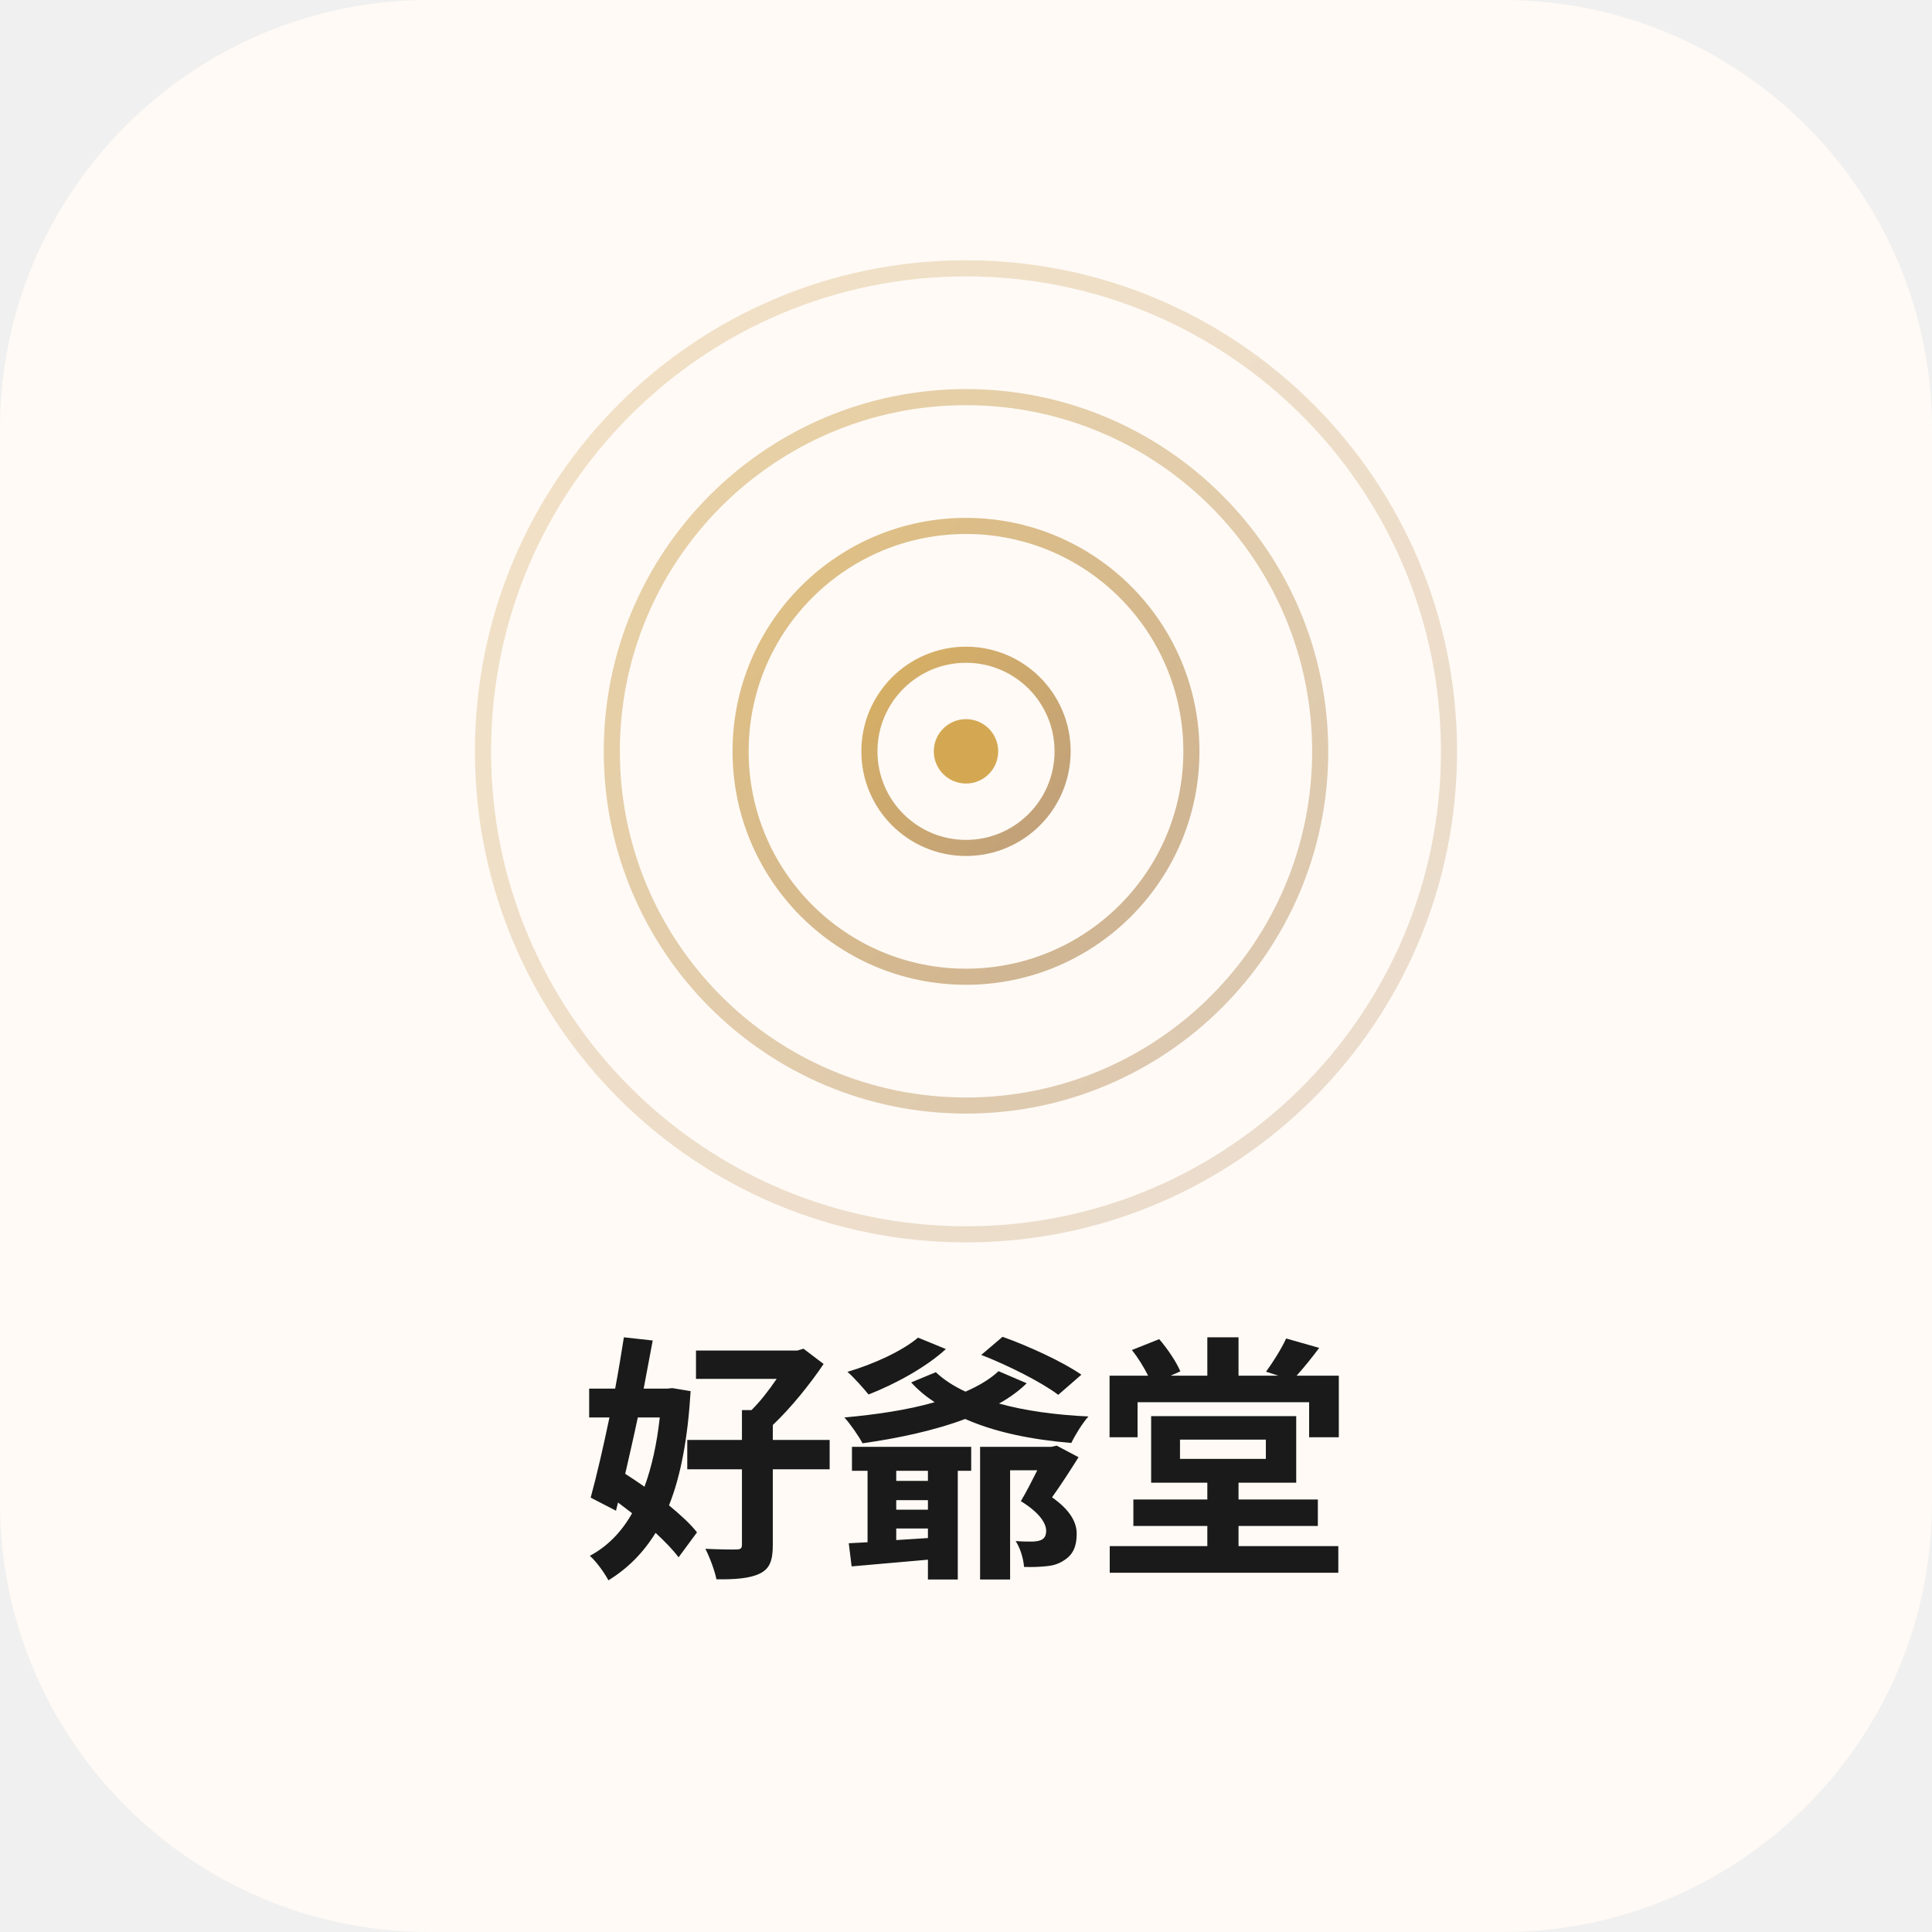
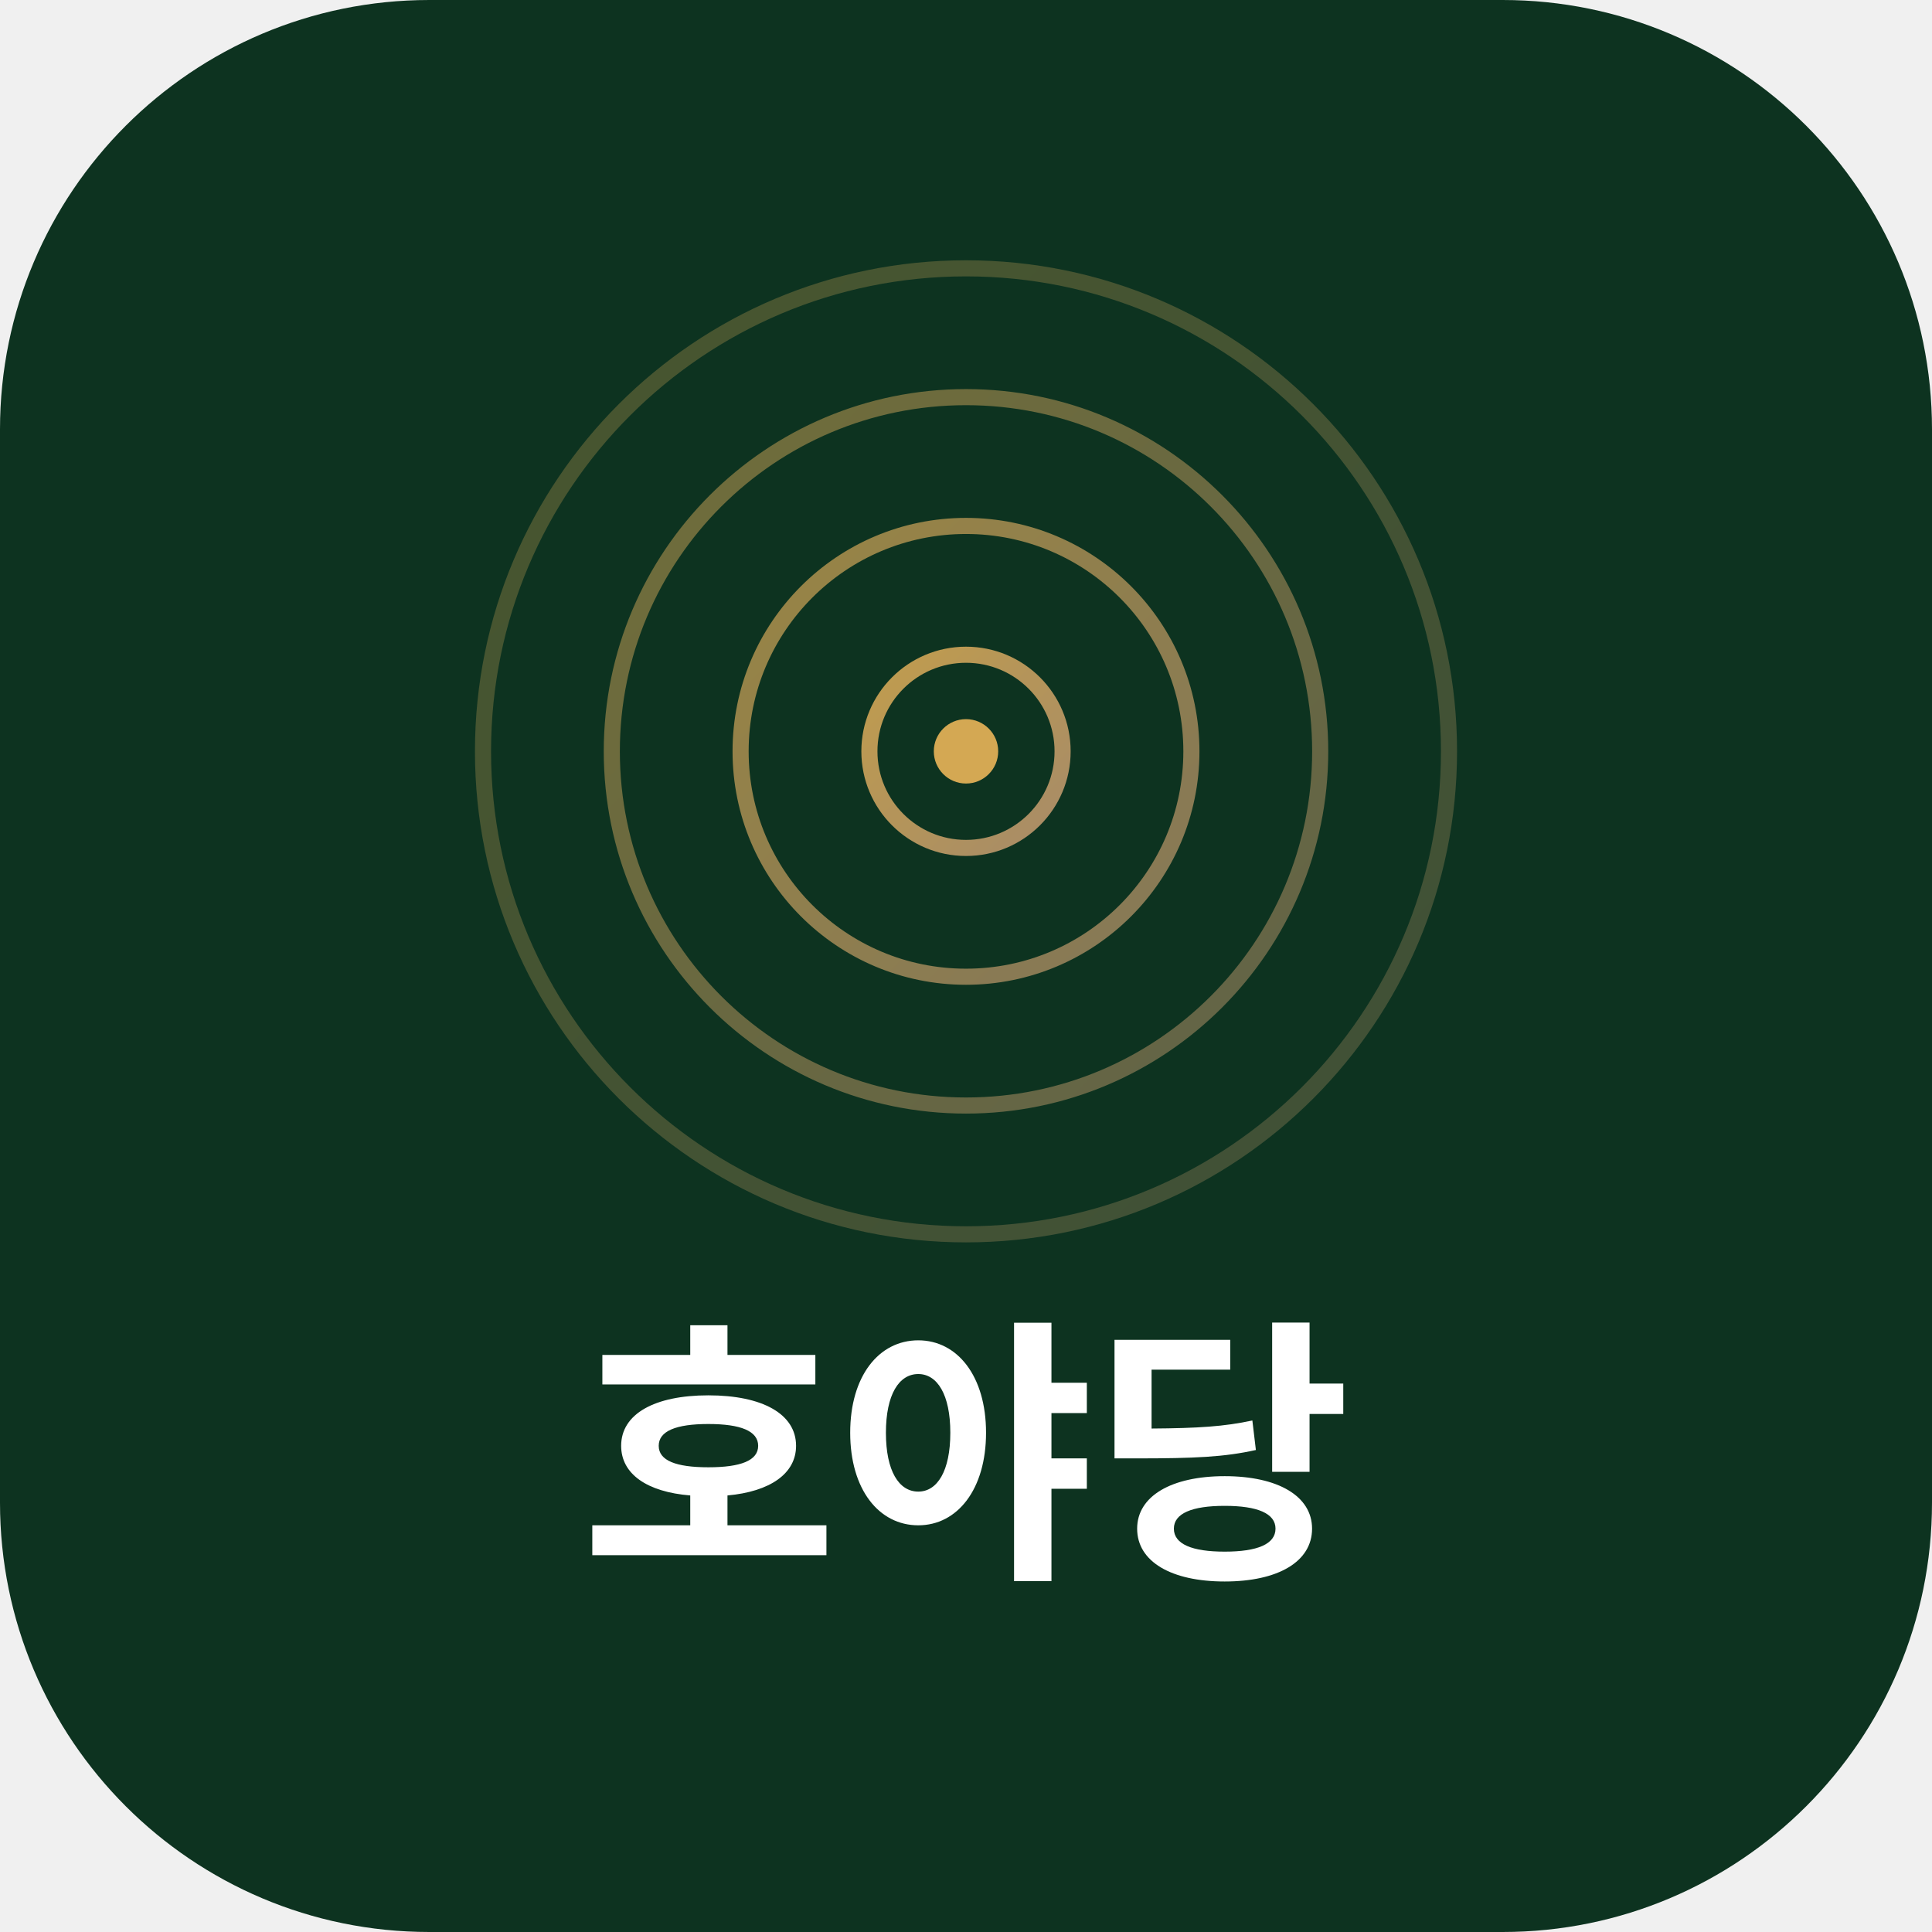
<svg xmlns="http://www.w3.org/2000/svg" viewBox="0 0 180 180">
  <defs>
    <linearGradient id="appleGold" x1="0%" y1="0%" x2="100%" y2="100%">
      <stop offset="0%" style="stop-color:#D4A853" />
      <stop offset="100%" style="stop-color:#B8956F" />
    </linearGradient>
  </defs>
-   <rect width="180" height="180" fill="#FFFAF5" rx="40" />
+   <rect width="180" height="180" fill="#0D3320" rx="40" />
  <circle cx="90" cy="70" r="45" fill="none" stroke="url(#appleGold)" stroke-width="1.5" opacity="0.3" />
  <circle cx="90" cy="70" r="33" fill="none" stroke="url(#appleGold)" stroke-width="1.5" opacity="0.5" />
  <circle cx="90" cy="70" r="21" fill="none" stroke="url(#appleGold)" stroke-width="1.5" opacity="0.7" />
  <circle cx="90" cy="70" r="9" fill="none" stroke="url(#appleGold)" stroke-width="1.5" opacity="0.9" />
  <circle cx="90" cy="70" r="3" fill="#D4A853" />
-   <text x="90" y="145" font-family="Noto Serif KR, serif" font-size="24" font-weight="600" fill="#1A1A1A" text-anchor="middle">好爺堂</text>
+   <text x="90" y="145" font-family="Noto Sans KR, sans-serif" font-size="26" font-weight="700" fill="#FFFFFF" text-anchor="middle">호야당</text>
</svg>
